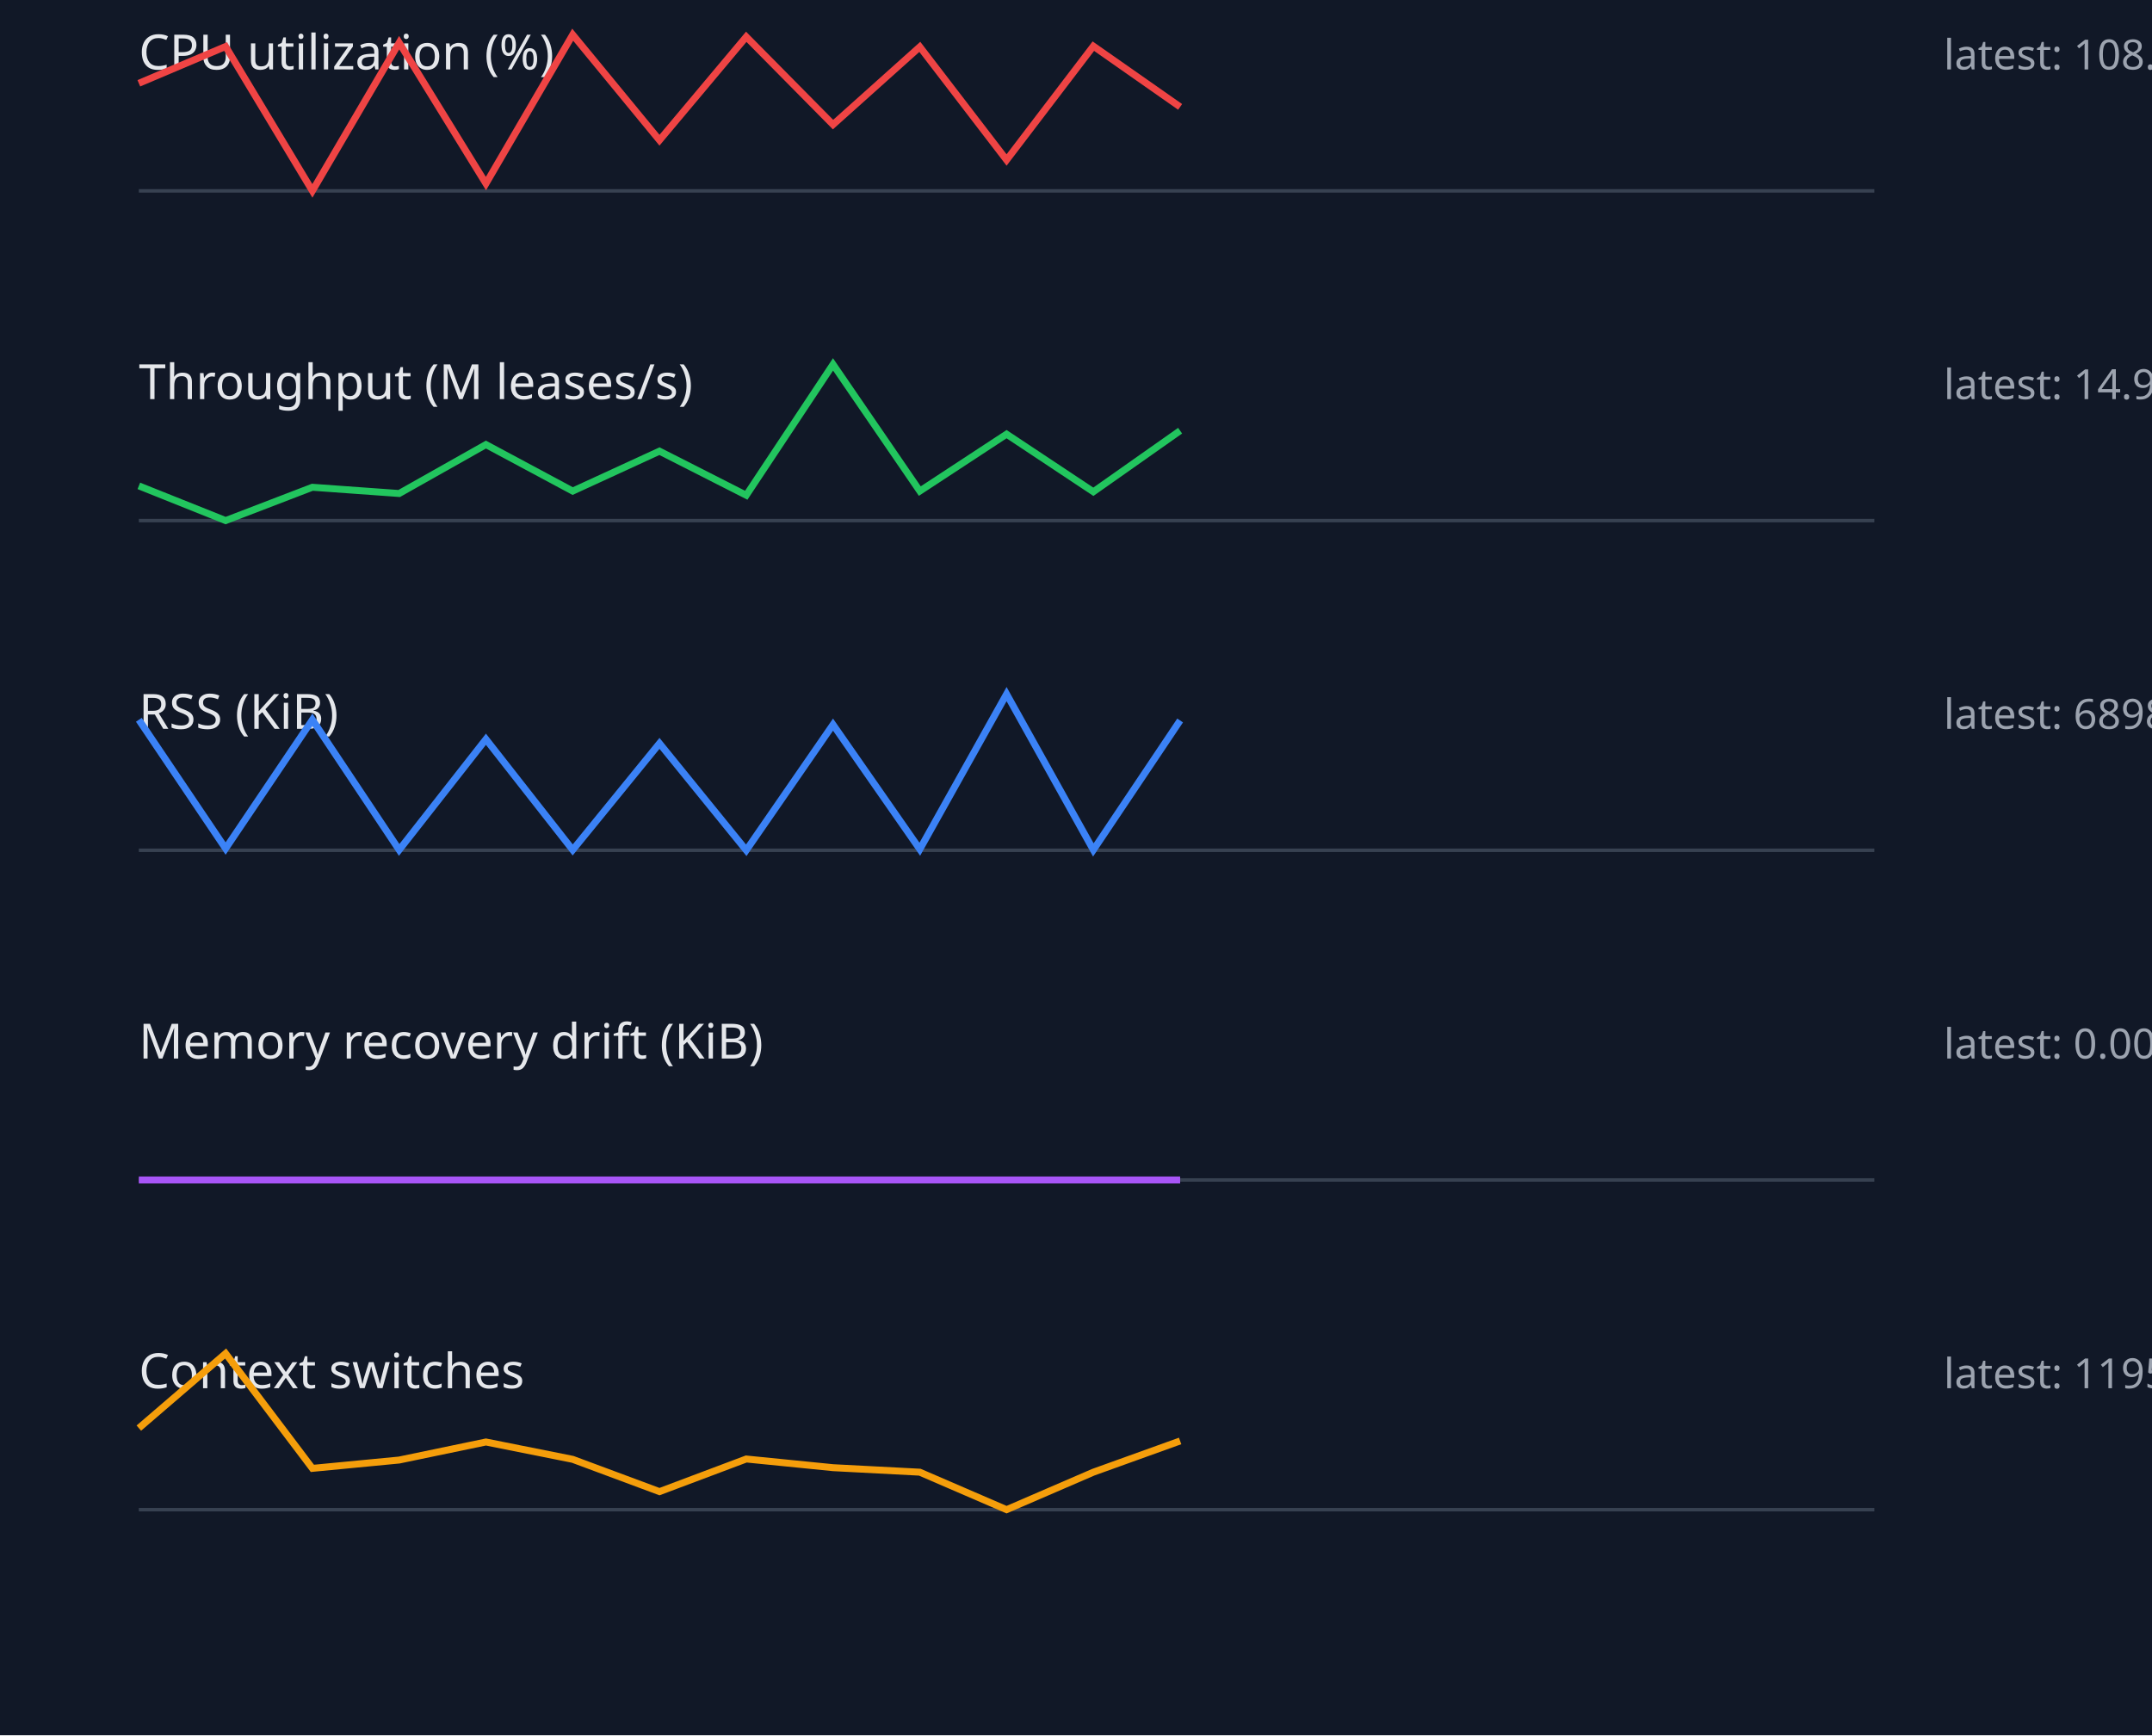
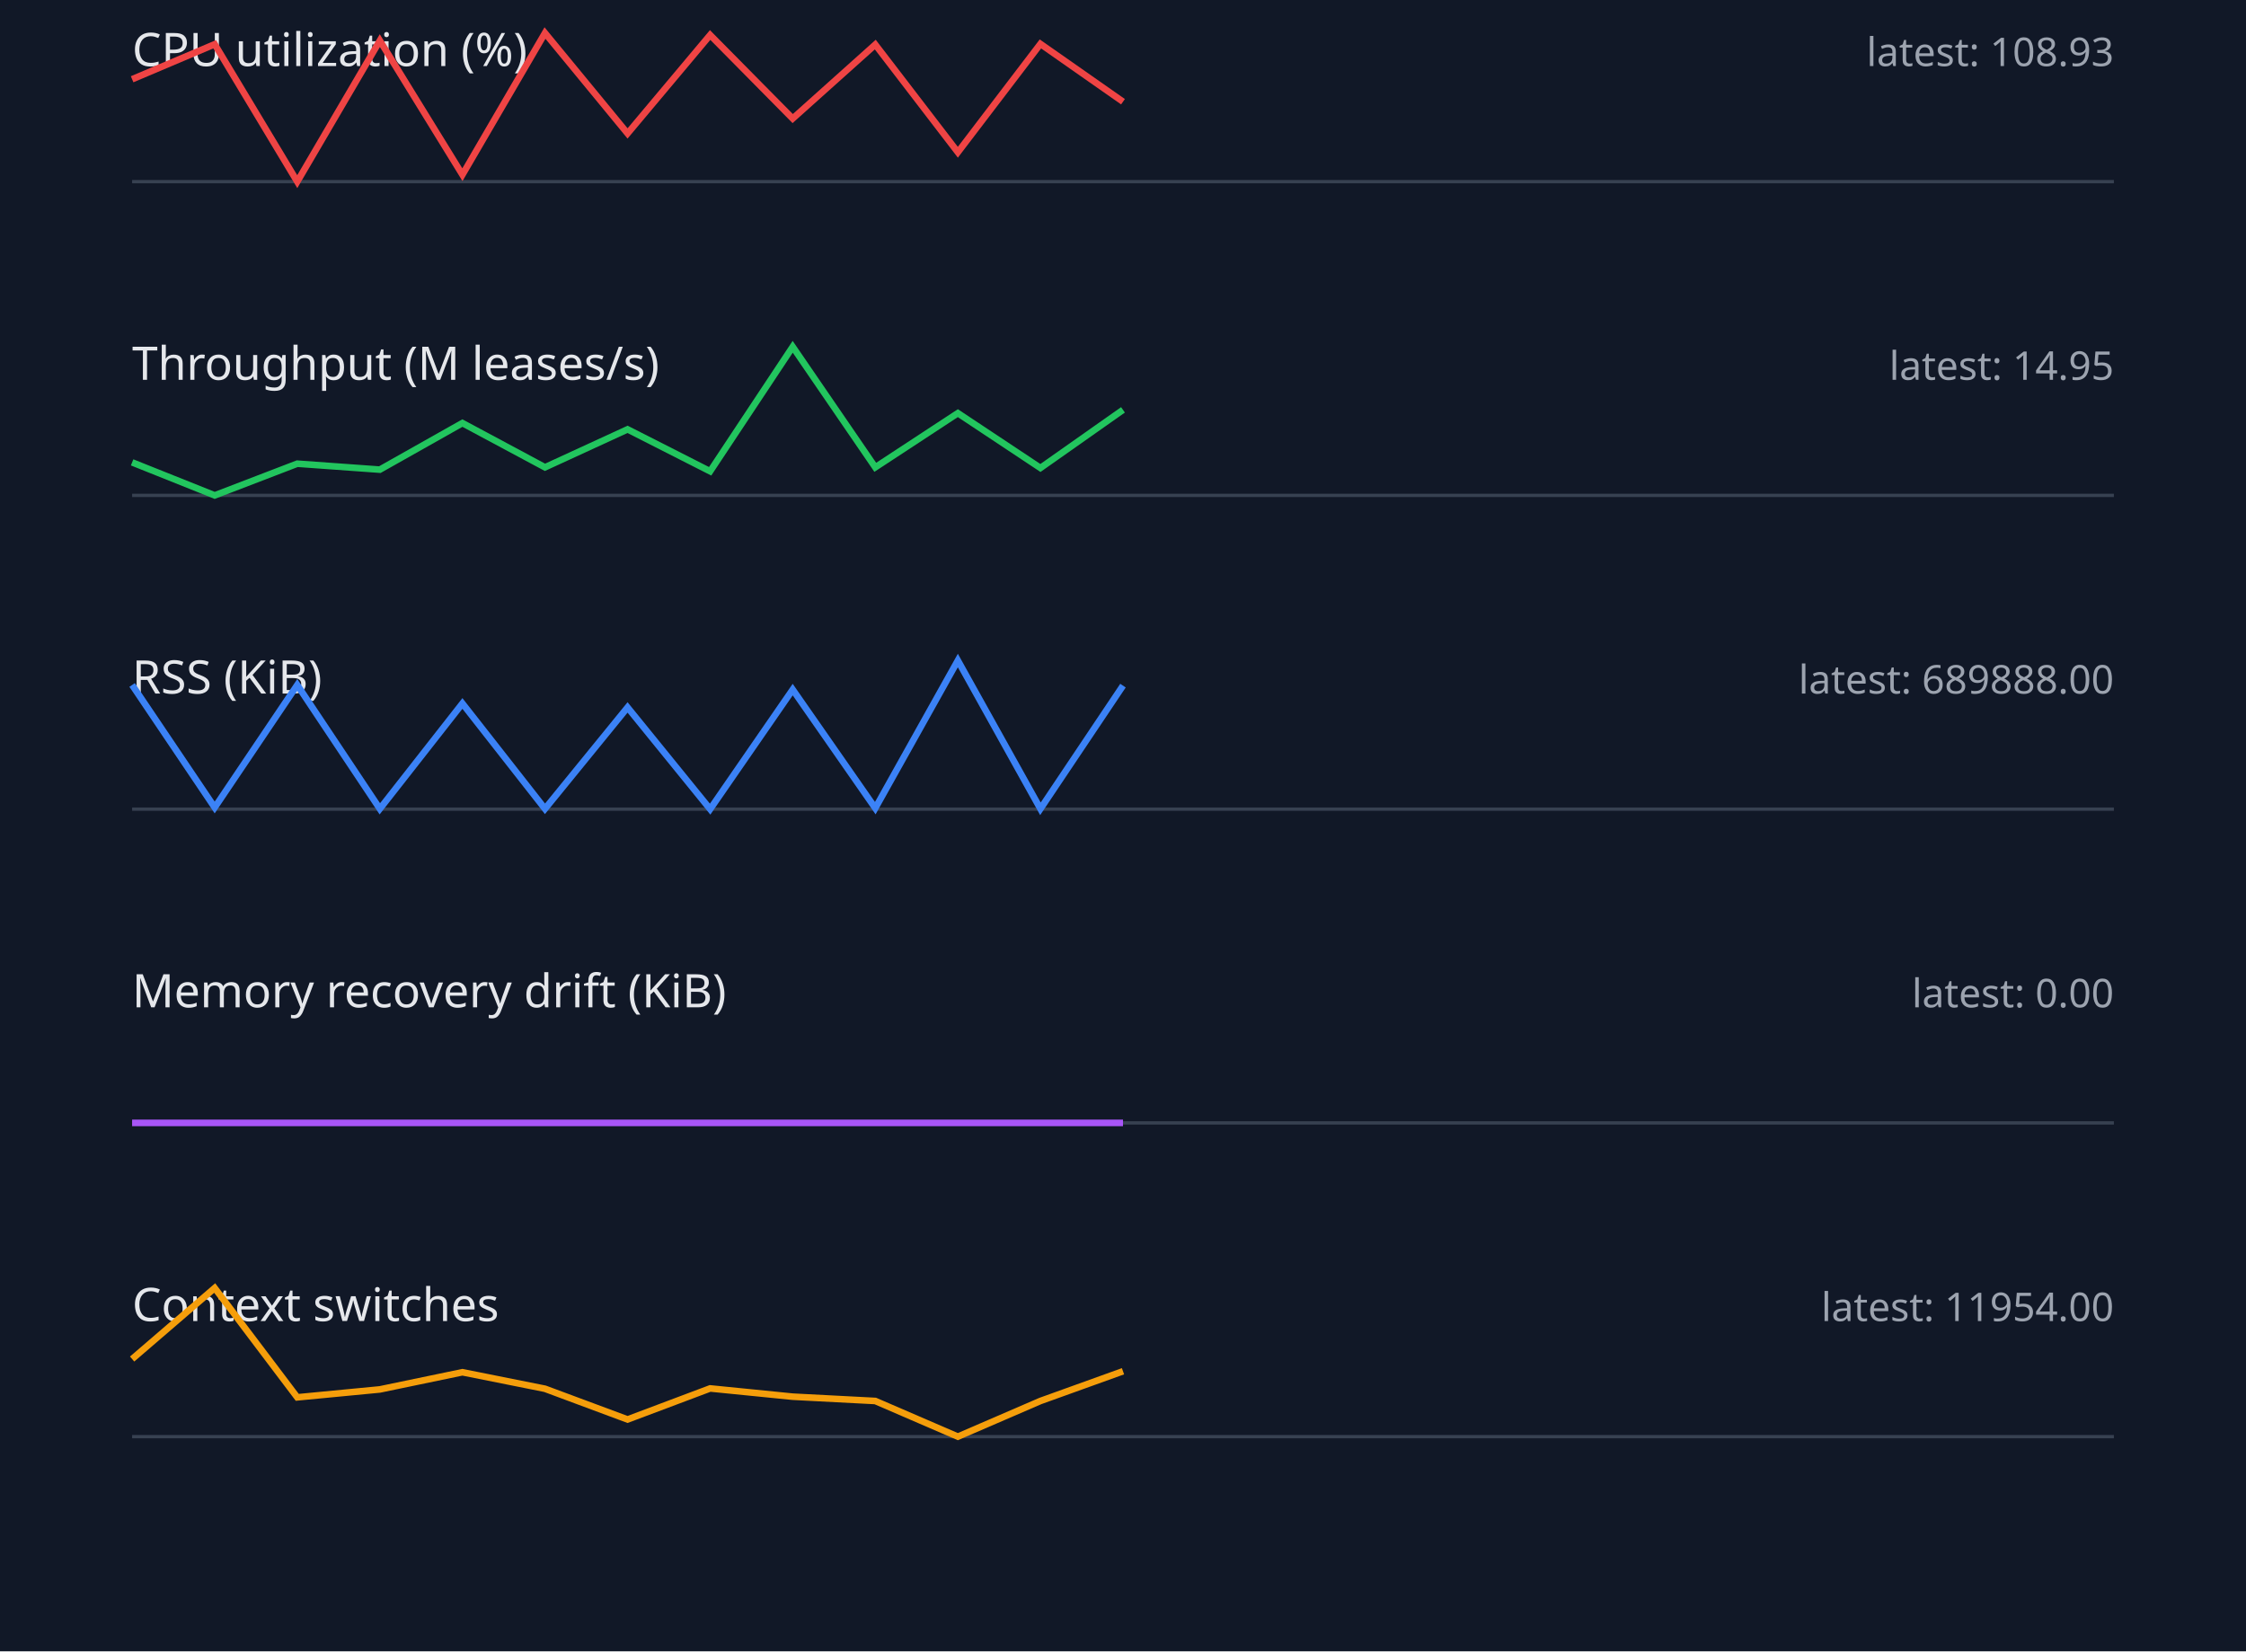
- <svg xmlns="http://www.w3.org/2000/svg" width="620" height="500" viewBox="0 0 620 500">
+ <svg xmlns="http://www.w3.org/2000/svg" width="680" height="500" viewBox="0 0 680 500">
  <style>.label{font:14px sans-serif;fill:#e5e7eb}.value{font:12px sans-serif;fill:#9ca3af}.axis{stroke:#374151}.series{fill:none;stroke-width:2}</style>
  <rect width="100%" height="100%" fill="#111827" />
  <text x="40" y="20" class="label">CPU utilization (%)</text>
-   <text x="560" y="20" class="value">latest: 108.93</text>
-   <line x1="40" y1="55" x2="540" y2="55" class="axis" />
+   <text x="640" y="20" text-anchor="end" class="value">latest: 108.93</text>
+   <line x1="40" y1="55" x2="640" y2="55" class="axis" />
  <polyline points="40,24.0 65,13.4 90,55.0 115,12.3 140,52.9 165,10.0 190,40.4 215,10.6 240,35.9 265,13.5 290,46.1 315,13.3 340,30.8" stroke="#ef4444" class="series" />
  <text x="40" y="115" class="label">Throughput (M leases/s)</text>
-   <text x="560" y="115" class="value">latest: 14.95</text>
-   <line x1="40" y1="150" x2="540" y2="150" class="axis" />
+   <text x="640" y="115" text-anchor="end" class="value">latest: 14.95</text>
+   <line x1="40" y1="150" x2="640" y2="150" class="axis" />
  <polyline points="40,140.0 65,150.0 90,140.4 115,142.2 140,128.1 165,141.5 190,130.0 215,142.7 240,105.0 265,141.5 290,125.1 315,141.7 340,124.1" stroke="#22c55e" class="series" />
  <text x="40" y="210" class="label">RSS (KiB)</text>
-   <text x="560" y="210" class="value">latest: 689888.00</text>
-   <line x1="40" y1="245" x2="540" y2="245" class="axis" />
+   <text x="640" y="210" text-anchor="end" class="value">latest: 689888.00</text>
+   <line x1="40" y1="245" x2="640" y2="245" class="axis" />
  <polyline points="40,207.4 65,244.5 90,207.4 115,244.9 140,213.0 165,244.9 190,214.2 215,245.0 240,208.8 265,244.7 290,200.0 315,244.9 340,207.6" stroke="#3b82f6" class="series" />
  <text x="40" y="305" class="label">Memory recovery drift (KiB)</text>
-   <text x="560" y="305" class="value">latest: 0.00</text>
-   <line x1="40" y1="340" x2="540" y2="340" class="axis" />
+   <text x="640" y="305" text-anchor="end" class="value">latest: 0.00</text>
+   <line x1="40" y1="340" x2="640" y2="340" class="axis" />
  <polyline points="40,340.0 65,340.0 90,340.0 115,340.0 140,340.0 165,340.0 190,340.0 215,340.0 240,340.0 265,340.0 290,340.0 315,340.0 340,340.0" stroke="#a855f7" class="series" />
  <text x="40" y="400" class="label">Context switches</text>
-   <text x="560" y="400" class="value">latest: 11954.00</text>
-   <line x1="40" y1="435" x2="540" y2="435" class="axis" />
+   <text x="640" y="400" text-anchor="end" class="value">latest: 11954.00</text>
+   <line x1="40" y1="435" x2="640" y2="435" class="axis" />
  <polyline points="40,411.5 65,390.0 90,423.1 115,420.7 140,415.5 165,420.5 190,429.8 215,420.4 240,422.9 265,424.2 290,435.0 315,424.2 340,415.2" stroke="#f59e0b" class="series" />
</svg>
